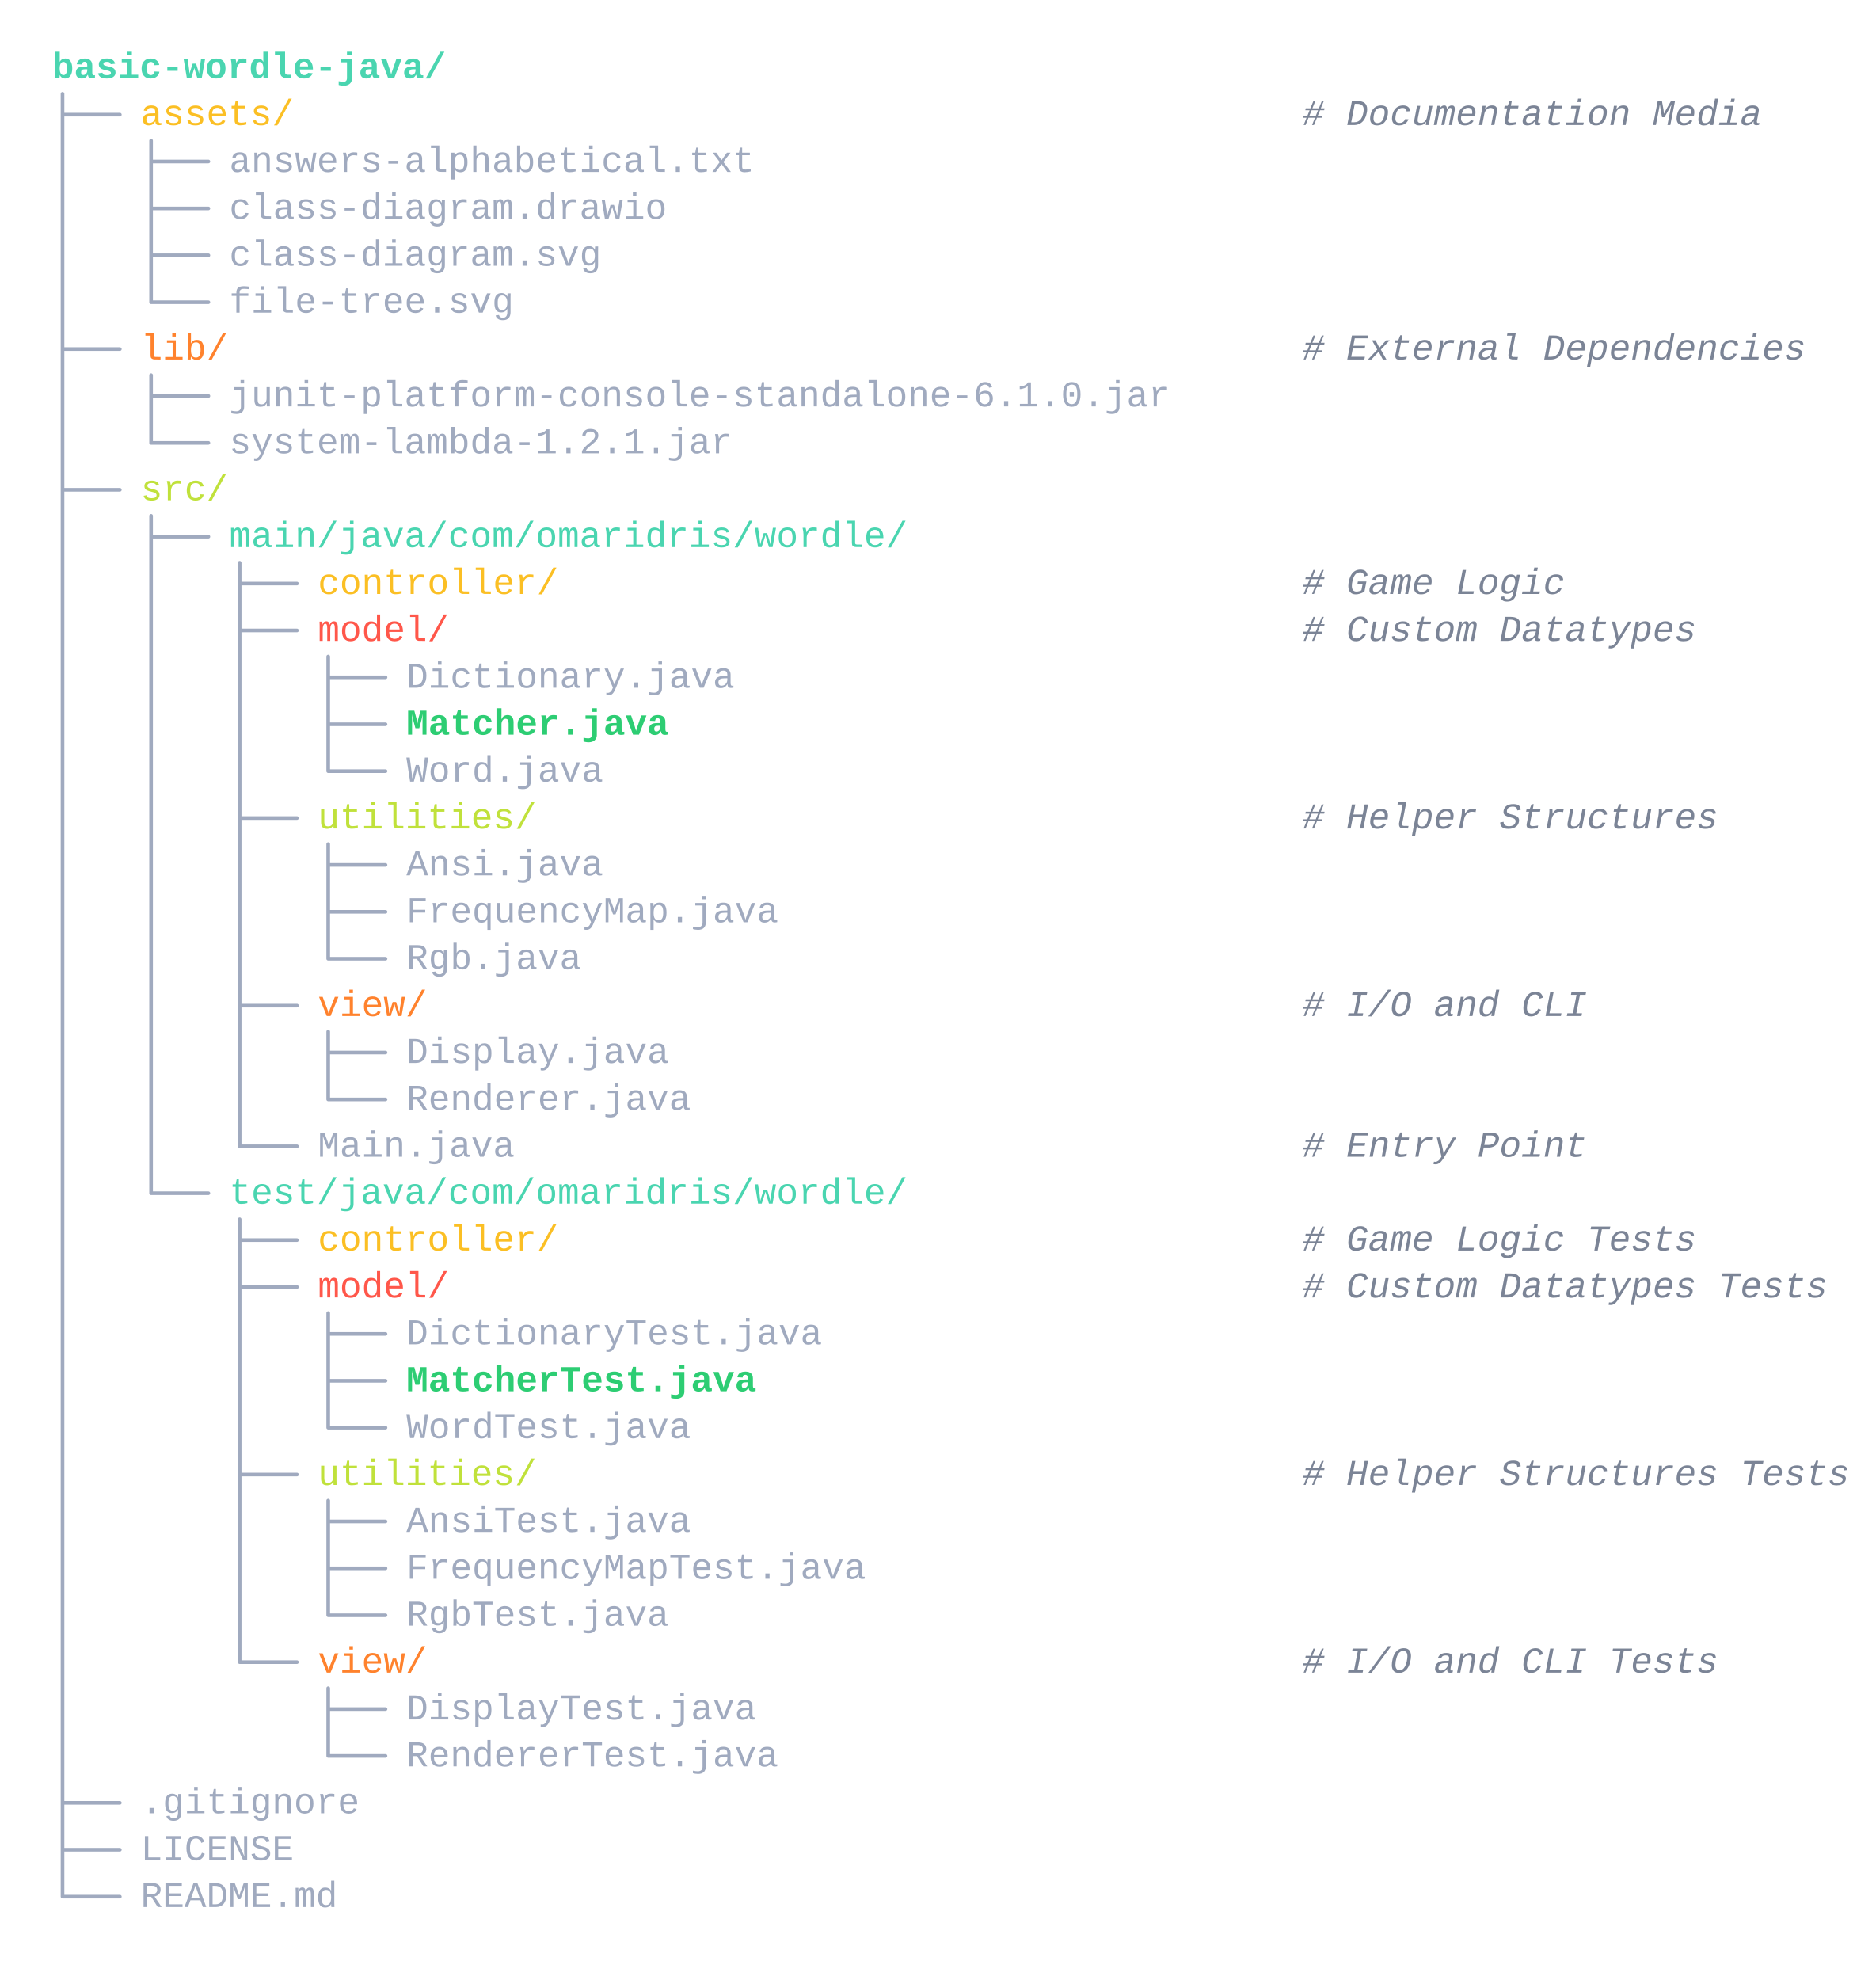
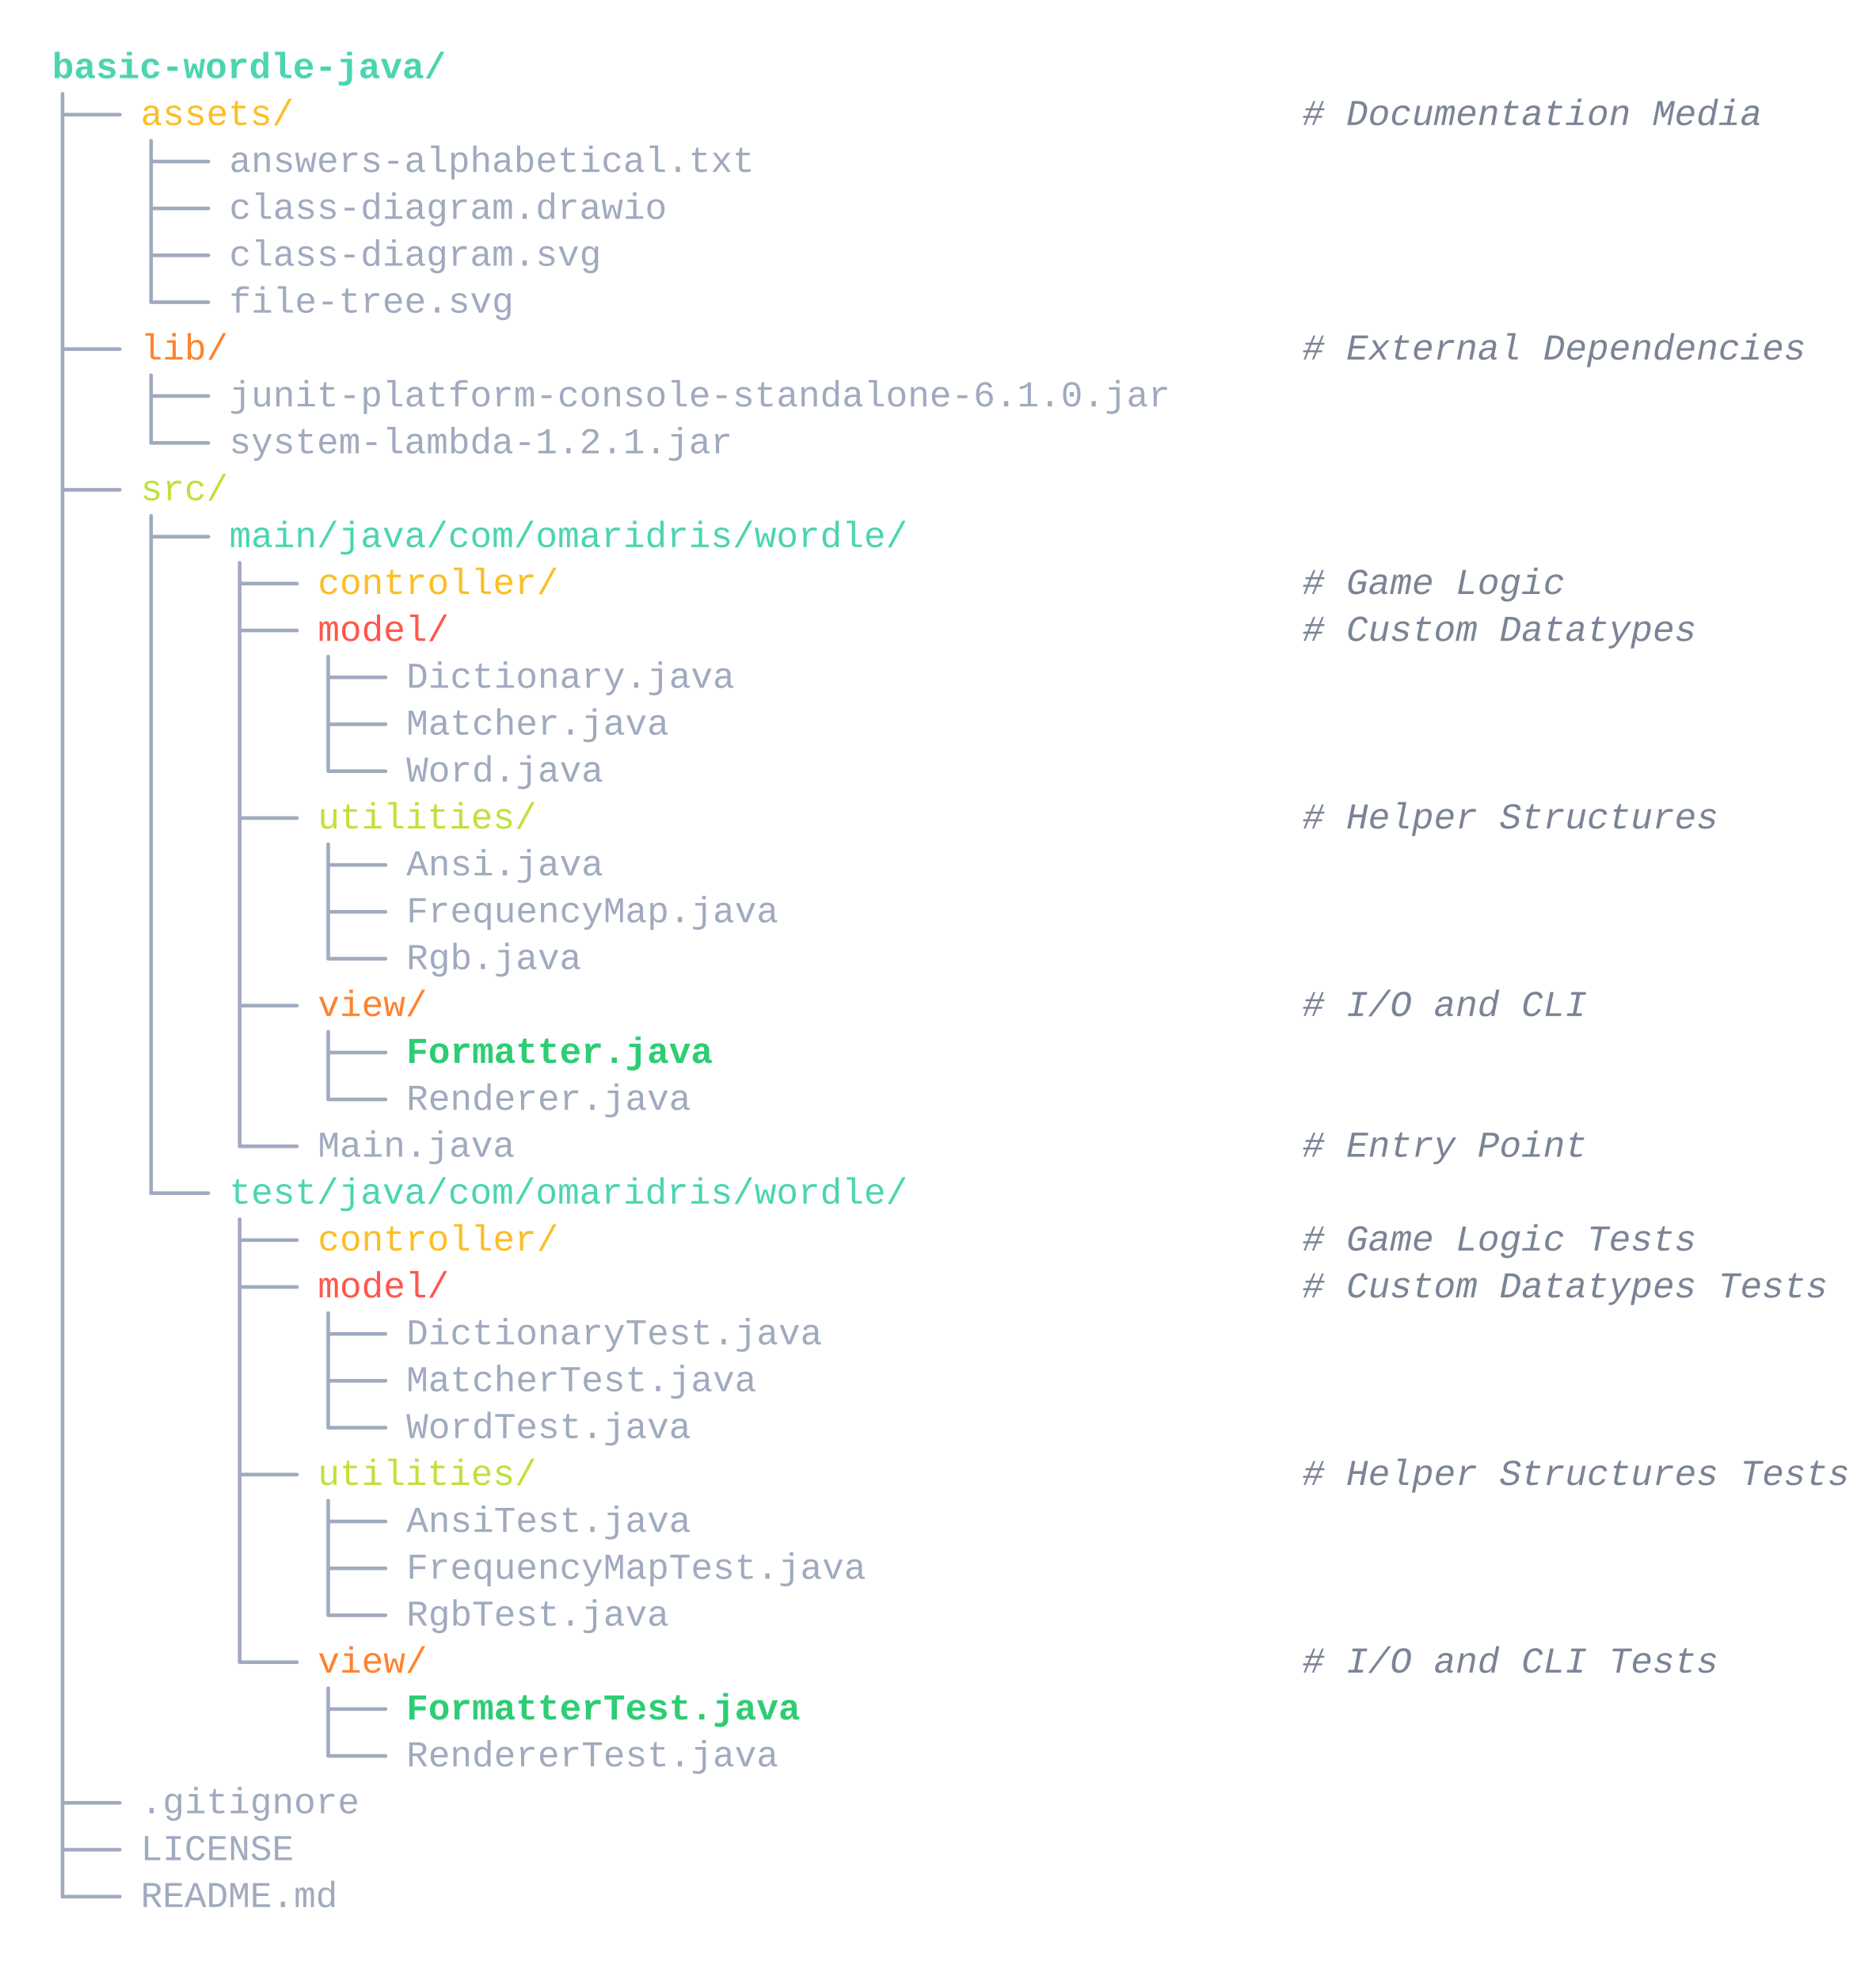
<svg xmlns="http://www.w3.org/2000/svg" viewBox="0 0 720 760" width="720" height="760">
  <style>
    
        /* Global Text Settings */
        .tree { font-family: Menlo, Monaco, 'Courier New', monospace; font-size: 14px; fill: #A0AABF; }
        
        /* Structural Elements */
        .comment { fill: #7B8496; font-style: italic; }
        
        /* Added Files */
        .new { fill: rgb(45, 205, 115); font-weight: bold; }
        
        /* Color Palette */
        .cyan {fill: #4AD5B0; }
        .yellow { fill: #FBBF24; }
        .green { fill: #C0E13B; }
        .red { fill: #FF574A; }
        .orange { fill: #FF822D; }
        .repo { font-weight: bold; }

    </style>
  <rect width="100%" height="100%" fill="transparent" />
  <g stroke="#A0AABF" stroke-width="1.4" fill="none" stroke-linecap="round">
    <path d="M 24 36 V 728 M 24 44 H 46 M 24 134 H 46 M 24 188 H 46 M 24 692 H 46 M 24 710 H 46 M 24 728 H 46" />
    <path d="M 58 54 V 116 M 58 62 H 80 M 58 80 H 80 M 58 98 H 80 M 58 116 H 80" />
    <path d="M 58 144 V 170 M 58 152 H 80 M 58 170 H 80" />
    <path d="M 58 198 V 458 M 58 206 H 80 M 58 458 H 80" />
    <path d="M 92 216 V 440 M 92 224 H 114 M 92 242 H 114 M 92 314 H 114 M 92 386 H 114 M 92 440 H 114" />
    <path d="M 92 468 V 638 M 92 476 H 114 M 92 494 H 114 M 92 566 H 114 M 92 638 H 114" />
    <path d="M 126 252 V 296 M 126 260 H 148 M 126 278 H 148 M 126 296 H 148" />
    <path d="M 126 324 V 368 M 126 332 H 148 M 126 350 H 148 M 126 368 H 148" />
    <path d="M 126 396 V 422 M 126 404 H 148 M 126 422 H 148" />
    <path d="M 126 504 V 548 M 126 512 H 148 M 126 530 H 148 M 126 548 H 148" />
    <path d="M 126 576 V 620 M 126 584 H 148 M 126 602 H 148 M 126 620 H 148" />
    <path d="M 126 648 V 674 M 126 656 H 148 M 126 674 H 148" />
  </g>
  <text x="20" y="30" class="tree">
    <tspan x="20" dy="0" class="cyan repo">basic-wordle-java/</tspan>
    <tspan x="54" dy="18">
      <tspan class="yellow">assets/</tspan>
      <tspan class="comment" x="500"># Documentation Media</tspan>
    </tspan>
    <tspan x="88" dy="18">answers-alphabetical.txt</tspan>
    <tspan x="88" dy="18">class-diagram.drawio</tspan>
    <tspan x="88" dy="18">class-diagram.svg</tspan>
    <tspan x="88" dy="18">file-tree.svg</tspan>
    <tspan x="54" dy="18">
      <tspan class="orange">lib/</tspan>
      <tspan class="comment" x="500"># External Dependencies</tspan>
    </tspan>
    <tspan x="88" dy="18">junit-platform-console-standalone-6.1.0.jar</tspan>
    <tspan x="88" dy="18">system-lambda-1.2.1.jar</tspan>
    <tspan x="54" dy="18">
      <tspan class="green">src/</tspan>
    </tspan>
    <tspan x="88" dy="18">
      <tspan class="cyan">main/java/com/omaridris/wordle/</tspan>
    </tspan>
    <tspan x="122" dy="18">
      <tspan class="yellow">controller/</tspan>
      <tspan class="comment" x="500"># Game Logic</tspan>
    </tspan>
    <tspan x="122" dy="18">
      <tspan class="red">model/</tspan>
      <tspan class="comment" x="500"># Custom Datatypes</tspan>
    </tspan>
    <tspan x="156" dy="18">Dictionary.java</tspan>
-     <tspan x="156" dy="18" class="new">Matcher.java</tspan>
+     <tspan x="156" dy="18">Matcher.java</tspan>
    <tspan x="156" dy="18">Word.java</tspan>
    <tspan x="122" dy="18">
      <tspan class="green">utilities/</tspan>
      <tspan class="comment" x="500"># Helper Structures</tspan>
    </tspan>
    <tspan x="156" dy="18">Ansi.java</tspan>
    <tspan x="156" dy="18">FrequencyMap.java</tspan>
    <tspan x="156" dy="18">Rgb.java</tspan>
    <tspan x="122" dy="18">
      <tspan class="orange">view/</tspan>
      <tspan class="comment" x="500"># I/O and CLI</tspan>
    </tspan>
-     <tspan x="156" dy="18">Display.java</tspan>
+     <tspan x="156" dy="18" class="new">Formatter.java</tspan>
    <tspan x="156" dy="18">Renderer.java</tspan>
    <tspan x="122" dy="18">Main.java<tspan class="comment" x="500"># Entry Point</tspan>
    </tspan>
    <tspan x="88" dy="18">
      <tspan class="cyan">test/java/com/omaridris/wordle/</tspan>
    </tspan>
    <tspan x="122" dy="18">
      <tspan class="yellow">controller/</tspan>
      <tspan class="comment" x="500"># Game Logic Tests</tspan>
    </tspan>
    <tspan x="122" dy="18">
      <tspan class="red">model/</tspan>
      <tspan class="comment" x="500"># Custom Datatypes Tests</tspan>
    </tspan>
    <tspan x="156" dy="18">DictionaryTest.java</tspan>
-     <tspan x="156" dy="18" class="new">MatcherTest.java</tspan>
+     <tspan x="156" dy="18">MatcherTest.java</tspan>
    <tspan x="156" dy="18">WordTest.java</tspan>
    <tspan x="122" dy="18">
      <tspan class="green">utilities/</tspan>
      <tspan class="comment" x="500"># Helper Structures Tests</tspan>
    </tspan>
    <tspan x="156" dy="18">AnsiTest.java</tspan>
    <tspan x="156" dy="18">FrequencyMapTest.java</tspan>
    <tspan x="156" dy="18">RgbTest.java</tspan>
    <tspan x="122" dy="18">
      <tspan class="orange">view/</tspan>
      <tspan class="comment" x="500"># I/O and CLI Tests</tspan>
    </tspan>
-     <tspan x="156" dy="18">DisplayTest.java</tspan>
+     <tspan x="156" dy="18" class="new">FormatterTest.java</tspan>
    <tspan x="156" dy="18">RendererTest.java</tspan>
    <tspan x="54" dy="18">.gitignore</tspan>
    <tspan x="54" dy="18">LICENSE</tspan>
    <tspan x="54" dy="18">README.md</tspan>
  </text>
</svg>
